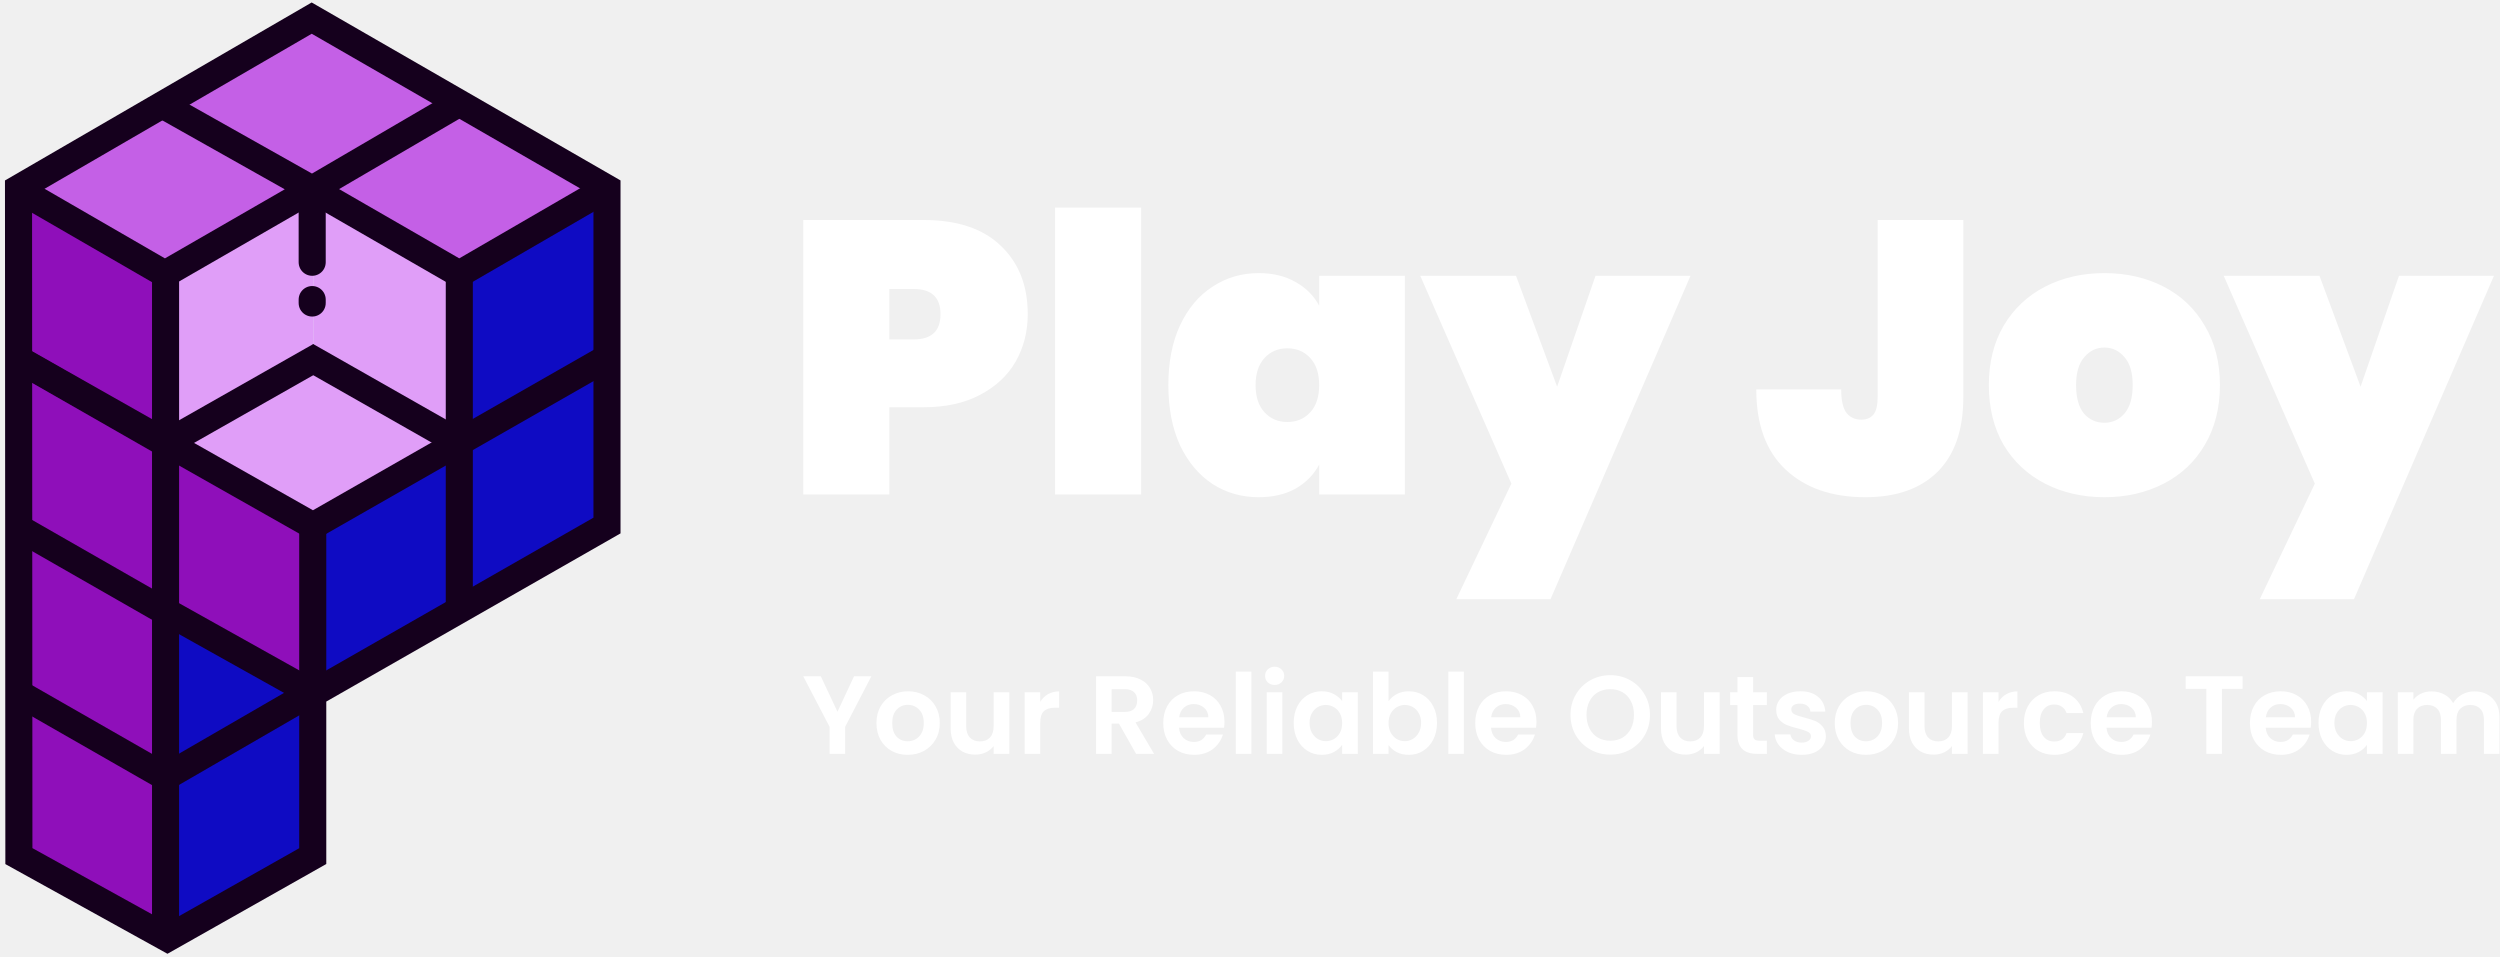
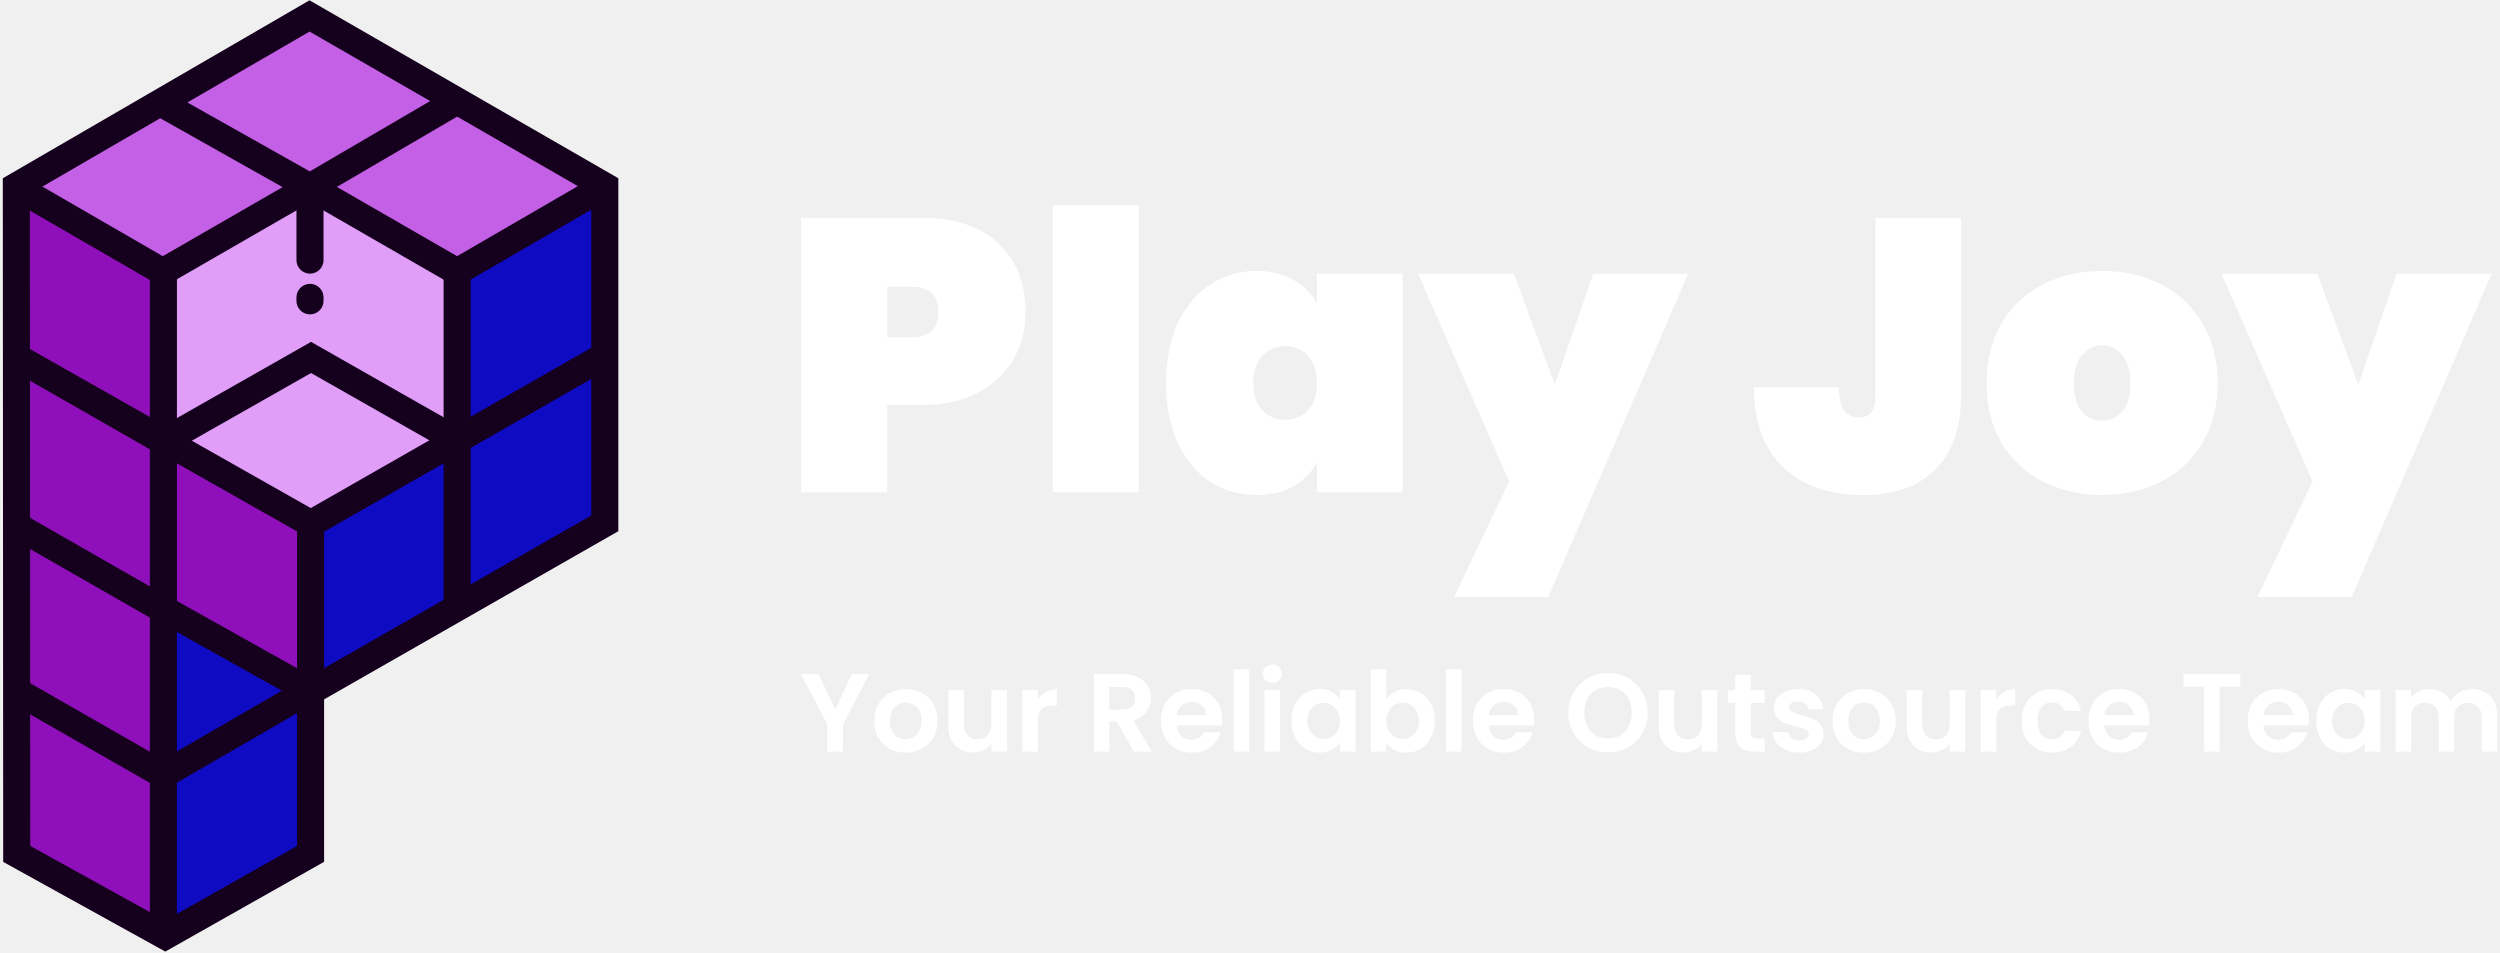
- <svg xmlns="http://www.w3.org/2000/svg" width="277" height="106" viewBox="0 0 277 106" fill="none">
-   <path d="M18.379 48.978L34.708 39.619V20.858L18.379 30.214V48.978Z" fill="#E09EF8" />
-   <path d="M34.707 77.009L51.036 67.649V48.889L34.707 58.245V77.009Z" fill="#0F0BC3" />
-   <path d="M51.035 67.642L67.364 58.282V39.522L51.035 48.877V67.642Z" fill="#0F0BC3" />
-   <path d="M51.035 48.889L67.364 39.529V20.769L51.035 30.125V48.889Z" fill="#0F0BC3" />
-   <path d="M18.379 86.383L34.708 77.023V58.263L18.379 67.619V86.383Z" fill="#0F0BC3" />
-   <path d="M18.379 104.076L34.708 94.717V75.956L18.379 85.312V104.076Z" fill="#0F0BC3" />
-   <path d="M2.047 75.957L18.376 85.317V104.077L2.047 94.721V75.957Z" fill="#8F0FBA" />
-   <path d="M2.047 57.777L18.376 67.137V85.897L2.047 76.541V57.777Z" fill="#8F0FBA" />
-   <path d="M2.047 39.522L18.376 48.881V67.642L2.047 58.286V39.522Z" fill="#8F0FBA" />
-   <path d="M18.379 48.889L34.708 58.248V77.009L18.379 67.653V48.889Z" fill="#8F0FBA" />
-   <path d="M2.047 20.857L18.376 30.217V48.978L2.047 39.621V20.857Z" fill="#8F0FBA" />
-   <path d="M50.984 48.928L34.721 58.269L18.449 48.933L34.691 39.426L50.984 48.928Z" fill="#E09EF8" />
-   <path d="M34.759 20.885L18.366 30.22L2.047 20.857L18.335 11.376L34.759 20.885Z" fill="#C460E6" />
-   <path d="M50.879 11.614L34.569 20.844L18.25 11.481L34.538 2L50.879 11.614Z" fill="#C460E6" />
-   <path d="M67.364 20.772L51.026 30.225L34.449 20.805L50.769 11.554L67.364 20.772Z" fill="#C460E6" />
-   <path d="M34.707 20.857L51.036 30.217V48.978L34.707 39.621V20.857Z" fill="#E09EF8" />
-   <path d="M67.254 20.858L34.536 2.007L2.051 20.858L2.093 94.857L18.547 103.96L34.652 94.857V76.863L67.254 58.229V20.858Z" stroke="#15001D" stroke-width="3" />
-   <path d="M18.344 30.213V103.92" stroke="#15001D" stroke-width="3" />
-   <path d="M2.016 20.96L18.273 30.359L34.581 20.96M34.581 20.96L50.888 30.359L67.094 20.96M34.581 20.96L50.888 11.43M34.581 20.96L18.273 11.78" stroke="#15001D" stroke-width="3" />
-   <path d="M50.891 30.306V67.458" stroke="#15001D" stroke-width="3" />
-   <path d="M67.307 39.617L34.678 58.262L2 39.758" stroke="#15001D" stroke-width="3" />
-   <path d="M34.652 58.121V77.009" stroke="#15001D" stroke-width="3" />
-   <path d="M34.65 76.832L18.523 67.814" stroke="#15001D" stroke-width="3" />
-   <path d="M2.121 76.831L18.328 86.109L34.799 76.578" stroke="#15001D" stroke-width="3" />
-   <path d="M2.121 39.871L18.328 49.149L35.44 39.431" stroke="#15001D" stroke-width="3" />
-   <path d="M33.961 39.424L50.573 48.871" stroke="#15001D" stroke-width="3" />
-   <path d="M2.121 58.516L18.328 67.793" stroke="#15001D" stroke-width="3" />
-   <path d="M34.59 20.927V29.058" stroke="#15001D" stroke-width="3" stroke-linecap="round" stroke-linejoin="round" />
-   <path d="M34.59 33.193V33.574" stroke="#15001D" stroke-width="3" stroke-linecap="round" stroke-linejoin="round" />
-   <path d="M113.874 34.814C113.874 36.733 113.43 38.48 112.542 40.055C111.654 41.601 110.337 42.833 108.589 43.749C106.871 44.666 104.78 45.124 102.317 45.124H98.537V54.79H89V24.375H102.317C106.041 24.375 108.89 25.32 110.866 27.21C112.871 29.1 113.874 31.635 113.874 34.814ZM101.243 37.606C103.22 37.606 104.208 36.675 104.208 34.814C104.208 32.952 103.22 32.022 101.243 32.022H98.537V37.606H101.243ZM126.435 23V54.79H116.898V23H126.435ZM129.453 42.675C129.453 40.126 129.883 37.921 130.742 36.06C131.631 34.169 132.834 32.737 134.351 31.764C135.869 30.761 137.573 30.26 139.463 30.26C141.039 30.26 142.399 30.589 143.544 31.248C144.69 31.878 145.563 32.752 146.165 33.869V30.561H155.659V54.79H146.165V51.482C145.563 52.599 144.69 53.487 143.544 54.145C142.399 54.776 141.039 55.091 139.463 55.091C137.573 55.091 135.869 54.604 134.351 53.63C132.834 52.628 131.631 51.196 130.742 49.334C129.883 47.444 129.453 45.224 129.453 42.675ZM146.165 42.675C146.165 41.387 145.836 40.384 145.177 39.668C144.519 38.952 143.673 38.594 142.642 38.594C141.611 38.594 140.766 38.952 140.107 39.668C139.449 40.384 139.119 41.387 139.119 42.675C139.119 43.964 139.449 44.967 140.107 45.682C140.766 46.398 141.611 46.757 142.642 46.757C143.673 46.757 144.519 46.398 145.177 45.682C145.836 44.967 146.165 43.964 146.165 42.675ZM187.307 30.561L171.799 66.389H161.36L167.46 53.587L157.365 30.561H167.976L172.529 42.847L176.782 30.561H187.307ZM217.536 24.375V44.007C217.536 47.644 216.577 50.408 214.658 52.298C212.767 54.16 210.104 55.091 206.667 55.091C202.973 55.091 200.038 54.074 197.86 52.041C195.684 50.007 194.596 47.043 194.596 43.148H204.004C204.004 44.379 204.205 45.253 204.605 45.768C205.006 46.255 205.55 46.499 206.238 46.499C206.811 46.499 207.255 46.313 207.569 45.94C207.885 45.568 208.042 44.923 208.042 44.007V24.375H217.536ZM233.166 55.091C230.732 55.091 228.541 54.589 226.593 53.587C224.647 52.585 223.114 51.153 221.997 49.291C220.909 47.401 220.364 45.196 220.364 42.675C220.364 40.155 220.909 37.964 221.997 36.103C223.114 34.212 224.647 32.766 226.593 31.764C228.541 30.761 230.732 30.26 233.166 30.26C235.601 30.26 237.792 30.761 239.739 31.764C241.687 32.766 243.205 34.212 244.293 36.103C245.41 37.964 245.968 40.155 245.968 42.675C245.968 45.196 245.41 47.401 244.293 49.291C243.205 51.153 241.687 52.585 239.739 53.587C237.792 54.589 235.601 55.091 233.166 55.091ZM233.166 46.842C234.055 46.842 234.799 46.499 235.4 45.811C236.002 45.095 236.302 44.05 236.302 42.675C236.302 41.301 236.002 40.27 235.4 39.582C234.799 38.866 234.055 38.508 233.166 38.508C232.279 38.508 231.534 38.866 230.932 39.582C230.331 40.27 230.03 41.301 230.03 42.675C230.03 44.05 230.317 45.095 230.889 45.811C231.491 46.499 232.251 46.842 233.166 46.842ZM276.33 30.561L260.822 66.389H250.383L256.483 53.587L246.388 30.561H256.999L261.552 42.847L265.805 30.561H276.33Z" fill="white" />
-   <path d="M96.547 74.932L93.642 80.534V83.526H91.918V80.534L89 74.932H90.945L92.792 78.859L94.627 74.932H96.547ZM100.57 83.636C99.913 83.636 99.323 83.493 98.797 83.206C98.272 82.91 97.857 82.496 97.554 81.962C97.258 81.429 97.111 80.813 97.111 80.115C97.111 79.418 97.262 78.802 97.566 78.269C97.878 77.735 98.301 77.325 98.834 77.037C99.368 76.742 99.963 76.594 100.619 76.594C101.276 76.594 101.871 76.742 102.405 77.037C102.938 77.325 103.357 77.735 103.661 78.269C103.972 78.802 104.128 79.418 104.128 80.115C104.128 80.813 103.968 81.429 103.648 81.962C103.336 82.496 102.909 82.91 102.368 83.206C101.834 83.493 101.235 83.636 100.57 83.636ZM100.57 82.134C100.882 82.134 101.173 82.061 101.444 81.913C101.723 81.757 101.945 81.527 102.109 81.223C102.273 80.92 102.355 80.55 102.355 80.115C102.355 79.467 102.183 78.97 101.838 78.626C101.502 78.273 101.087 78.096 100.595 78.096C100.102 78.096 99.688 78.273 99.351 78.626C99.023 78.97 98.859 79.467 98.859 80.115C98.859 80.764 99.019 81.264 99.339 81.617C99.667 81.962 100.078 82.134 100.57 82.134ZM111.832 76.705V83.526H110.096V82.664C109.874 82.959 109.583 83.193 109.222 83.366C108.869 83.53 108.483 83.612 108.065 83.612C107.531 83.612 107.059 83.501 106.649 83.279C106.238 83.05 105.914 82.717 105.676 82.282C105.446 81.839 105.331 81.314 105.331 80.706V76.705H107.055V80.46C107.055 81.002 107.19 81.42 107.461 81.716C107.732 82.003 108.101 82.147 108.569 82.147C109.045 82.147 109.419 82.003 109.69 81.716C109.961 81.42 110.096 81.002 110.096 80.46V76.705H111.832ZM115.256 77.764C115.478 77.403 115.765 77.119 116.118 76.914C116.479 76.709 116.89 76.606 117.349 76.606V78.416H116.894C116.352 78.416 115.942 78.543 115.663 78.798C115.392 79.052 115.256 79.496 115.256 80.128V83.526H113.533V76.705H115.256V77.764ZM125.877 83.526L123.98 80.177H123.168V83.526H121.444V74.932H124.67C125.335 74.932 125.901 75.051 126.369 75.289C126.837 75.519 127.186 75.835 127.416 76.237C127.654 76.631 127.773 77.074 127.773 77.567C127.773 78.133 127.608 78.646 127.28 79.106C126.952 79.557 126.463 79.869 125.815 80.041L127.871 83.526H125.877ZM123.168 78.884H124.608C125.076 78.884 125.425 78.773 125.655 78.552C125.885 78.322 126 78.006 126 77.604C126 77.21 125.885 76.906 125.655 76.692C125.425 76.471 125.076 76.36 124.608 76.36H123.168V78.884ZM135.672 79.968C135.672 80.214 135.656 80.435 135.623 80.632H130.637C130.678 81.125 130.85 81.511 131.154 81.79C131.457 82.069 131.831 82.208 132.274 82.208C132.914 82.208 133.37 81.933 133.641 81.383H135.5C135.303 82.04 134.925 82.582 134.367 83.009C133.809 83.427 133.124 83.636 132.311 83.636C131.654 83.636 131.063 83.493 130.538 83.206C130.021 82.91 129.615 82.496 129.319 81.962C129.032 81.429 128.888 80.813 128.888 80.115C128.888 79.409 129.032 78.79 129.319 78.256C129.607 77.723 130.009 77.312 130.526 77.025C131.043 76.738 131.638 76.594 132.311 76.594C132.96 76.594 133.538 76.734 134.047 77.013C134.564 77.292 134.962 77.69 135.241 78.207C135.529 78.716 135.672 79.303 135.672 79.968ZM133.887 79.475C133.879 79.032 133.719 78.679 133.407 78.416C133.095 78.145 132.713 78.01 132.262 78.01C131.835 78.01 131.474 78.141 131.178 78.404C130.891 78.658 130.715 79.015 130.649 79.475H133.887ZM138.654 74.415V83.526H136.93V74.415H138.654ZM141.231 75.892C140.928 75.892 140.673 75.798 140.468 75.609C140.271 75.412 140.172 75.17 140.172 74.883C140.172 74.595 140.271 74.357 140.468 74.168C140.673 73.972 140.928 73.873 141.231 73.873C141.535 73.873 141.785 73.972 141.982 74.168C142.188 74.357 142.29 74.595 142.29 74.883C142.29 75.17 142.188 75.412 141.982 75.609C141.785 75.798 141.535 75.892 141.231 75.892ZM142.081 76.705V83.526H140.357V76.705H142.081ZM143.341 80.091C143.341 79.401 143.476 78.79 143.747 78.256C144.026 77.723 144.399 77.312 144.867 77.025C145.343 76.738 145.873 76.594 146.456 76.594C146.964 76.594 147.408 76.697 147.785 76.902C148.171 77.107 148.479 77.366 148.709 77.677V76.705H150.445V83.526H148.709V82.528C148.487 82.849 148.179 83.115 147.785 83.329C147.399 83.534 146.952 83.636 146.443 83.636C145.869 83.636 145.343 83.489 144.867 83.193C144.399 82.898 144.026 82.483 143.747 81.95C143.476 81.408 143.341 80.788 143.341 80.091ZM148.709 80.115C148.709 79.697 148.627 79.34 148.462 79.044C148.298 78.74 148.077 78.511 147.798 78.355C147.518 78.191 147.219 78.108 146.899 78.108C146.579 78.108 146.283 78.186 146.012 78.342C145.741 78.498 145.52 78.728 145.347 79.032C145.183 79.327 145.101 79.68 145.101 80.091C145.101 80.501 145.183 80.862 145.347 81.174C145.52 81.478 145.741 81.712 146.012 81.876C146.291 82.04 146.587 82.122 146.899 82.122C147.219 82.122 147.518 82.044 147.798 81.888C148.077 81.724 148.298 81.494 148.462 81.199C148.627 80.895 148.709 80.534 148.709 80.115ZM153.852 77.702C154.073 77.374 154.377 77.107 154.763 76.902C155.157 76.697 155.604 76.594 156.105 76.594C156.688 76.594 157.213 76.738 157.681 77.025C158.157 77.312 158.53 77.723 158.801 78.256C159.08 78.781 159.22 79.393 159.22 80.091C159.22 80.788 159.08 81.408 158.801 81.95C158.53 82.483 158.157 82.898 157.681 83.193C157.213 83.489 156.688 83.636 156.105 83.636C155.596 83.636 155.149 83.538 154.763 83.341C154.385 83.136 154.082 82.873 153.852 82.553V83.526H152.128V74.415H153.852V77.702ZM157.459 80.091C157.459 79.68 157.373 79.327 157.201 79.032C157.037 78.728 156.815 78.498 156.536 78.342C156.265 78.186 155.969 78.108 155.649 78.108C155.337 78.108 155.042 78.191 154.763 78.355C154.492 78.511 154.27 78.74 154.098 79.044C153.934 79.348 153.852 79.705 153.852 80.115C153.852 80.526 153.934 80.883 154.098 81.186C154.27 81.49 154.492 81.724 154.763 81.888C155.042 82.044 155.337 82.122 155.649 82.122C155.969 82.122 156.265 82.04 156.536 81.876C156.815 81.712 157.037 81.478 157.201 81.174C157.373 80.87 157.459 80.509 157.459 80.091ZM162.196 74.415V83.526H160.472V74.415H162.196ZM170.24 79.968C170.24 80.214 170.223 80.435 170.191 80.632H165.204C165.245 81.125 165.418 81.511 165.721 81.79C166.025 82.069 166.399 82.208 166.842 82.208C167.482 82.208 167.938 81.933 168.208 81.383H170.068C169.871 82.04 169.493 82.582 168.935 83.009C168.377 83.427 167.691 83.636 166.879 83.636C166.222 83.636 165.631 83.493 165.106 83.206C164.589 82.91 164.182 82.496 163.887 81.962C163.6 81.429 163.456 80.813 163.456 80.115C163.456 79.409 163.6 78.79 163.887 78.256C164.174 77.723 164.576 77.312 165.093 77.025C165.611 76.738 166.206 76.594 166.879 76.594C167.527 76.594 168.106 76.734 168.615 77.013C169.132 77.292 169.53 77.69 169.809 78.207C170.096 78.716 170.24 79.303 170.24 79.968ZM168.455 79.475C168.446 79.032 168.286 78.679 167.974 78.416C167.663 78.145 167.281 78.01 166.829 78.01C166.403 78.01 166.041 78.141 165.746 78.404C165.459 78.658 165.282 79.015 165.217 79.475H168.455ZM178.421 83.612C177.616 83.612 176.878 83.423 176.205 83.046C175.532 82.668 174.998 82.147 174.604 81.482C174.21 80.809 174.013 80.05 174.013 79.204C174.013 78.367 174.21 77.616 174.604 76.951C174.998 76.278 175.532 75.753 176.205 75.375C176.878 74.998 177.616 74.809 178.421 74.809C179.233 74.809 179.972 74.998 180.637 75.375C181.31 75.753 181.84 76.278 182.225 76.951C182.619 77.616 182.816 78.367 182.816 79.204C182.816 80.05 182.619 80.809 182.225 81.482C181.84 82.147 181.31 82.668 180.637 83.046C179.964 83.423 179.225 83.612 178.421 83.612ZM178.421 82.073C178.938 82.073 179.394 81.958 179.788 81.728C180.181 81.49 180.489 81.154 180.711 80.719C180.933 80.284 181.043 79.779 181.043 79.204C181.043 78.63 180.933 78.129 180.711 77.702C180.489 77.267 180.181 76.935 179.788 76.705C179.394 76.475 178.938 76.36 178.421 76.36C177.904 76.36 177.444 76.475 177.042 76.705C176.648 76.935 176.34 77.267 176.118 77.702C175.897 78.129 175.786 78.63 175.786 79.204C175.786 79.779 175.897 80.284 176.118 80.719C176.34 81.154 176.648 81.49 177.042 81.728C177.444 81.958 177.904 82.073 178.421 82.073ZM190.538 76.705V83.526H188.802V82.664C188.58 82.959 188.289 83.193 187.928 83.366C187.575 83.53 187.189 83.612 186.77 83.612C186.237 83.612 185.765 83.501 185.355 83.279C184.944 83.05 184.62 82.717 184.382 82.282C184.152 81.839 184.037 81.314 184.037 80.706V76.705H185.761V80.46C185.761 81.002 185.896 81.42 186.167 81.716C186.438 82.003 186.807 82.147 187.275 82.147C187.751 82.147 188.125 82.003 188.396 81.716C188.666 81.42 188.802 81.002 188.802 80.46V76.705H190.538ZM194.246 78.121V81.42C194.246 81.65 194.299 81.818 194.406 81.925C194.521 82.024 194.709 82.073 194.972 82.073H195.772V83.526H194.689C193.236 83.526 192.51 82.82 192.51 81.408V78.121H191.697V76.705H192.51V75.018H194.246V76.705H195.772V78.121H194.246ZM199.622 83.636C199.064 83.636 198.563 83.538 198.12 83.341C197.677 83.136 197.324 82.861 197.061 82.516C196.807 82.171 196.667 81.79 196.642 81.371H198.378C198.411 81.634 198.538 81.851 198.76 82.024C198.99 82.196 199.273 82.282 199.61 82.282C199.938 82.282 200.192 82.216 200.373 82.085C200.562 81.954 200.656 81.786 200.656 81.58C200.656 81.359 200.541 81.195 200.311 81.088C200.09 80.973 199.733 80.85 199.24 80.719C198.731 80.595 198.313 80.468 197.984 80.337C197.664 80.206 197.385 80.004 197.147 79.734C196.917 79.463 196.802 79.097 196.802 78.638C196.802 78.26 196.909 77.915 197.123 77.604C197.344 77.292 197.656 77.046 198.058 76.865C198.469 76.684 198.949 76.594 199.499 76.594C200.311 76.594 200.96 76.799 201.444 77.21C201.928 77.612 202.195 78.158 202.244 78.847H200.595C200.57 78.576 200.455 78.363 200.25 78.207C200.053 78.043 199.786 77.961 199.45 77.961C199.138 77.961 198.896 78.018 198.723 78.133C198.559 78.248 198.477 78.408 198.477 78.613C198.477 78.843 198.592 79.019 198.822 79.143C199.051 79.257 199.409 79.376 199.893 79.5C200.385 79.623 200.792 79.75 201.112 79.881C201.432 80.013 201.707 80.218 201.937 80.497C202.175 80.768 202.298 81.129 202.306 81.58C202.306 81.974 202.195 82.327 201.974 82.639C201.76 82.951 201.448 83.197 201.038 83.378C200.636 83.55 200.164 83.636 199.622 83.636ZM206.75 83.636C206.093 83.636 205.502 83.493 204.977 83.206C204.451 82.91 204.037 82.496 203.733 81.962C203.438 81.429 203.29 80.813 203.29 80.115C203.29 79.418 203.442 78.802 203.745 78.269C204.057 77.735 204.48 77.325 205.014 77.037C205.547 76.742 206.142 76.594 206.799 76.594C207.456 76.594 208.051 76.742 208.584 77.037C209.118 77.325 209.536 77.735 209.84 78.269C210.152 78.802 210.308 79.418 210.308 80.115C210.308 80.813 210.148 81.429 209.828 81.962C209.516 82.496 209.089 82.91 208.547 83.206C208.014 83.493 207.414 83.636 206.75 83.636ZM206.75 82.134C207.062 82.134 207.353 82.061 207.624 81.913C207.903 81.757 208.124 81.527 208.289 81.223C208.453 80.92 208.535 80.55 208.535 80.115C208.535 79.467 208.362 78.97 208.018 78.626C207.681 78.273 207.267 78.096 206.774 78.096C206.282 78.096 205.867 78.273 205.531 78.626C205.202 78.97 205.038 79.467 205.038 80.115C205.038 80.764 205.198 81.264 205.518 81.617C205.847 81.962 206.257 82.134 206.75 82.134ZM218.012 76.705V83.526H216.276V82.664C216.054 82.959 215.763 83.193 215.402 83.366C215.049 83.53 214.663 83.612 214.245 83.612C213.711 83.612 213.239 83.501 212.829 83.279C212.418 83.05 212.094 82.717 211.856 82.282C211.626 81.839 211.511 81.314 211.511 80.706V76.705H213.235V80.46C213.235 81.002 213.37 81.42 213.641 81.716C213.912 82.003 214.282 82.147 214.749 82.147C215.225 82.147 215.599 82.003 215.87 81.716C216.141 81.42 216.276 81.002 216.276 80.46V76.705H218.012ZM221.436 77.764C221.657 77.403 221.945 77.119 222.298 76.914C222.659 76.709 223.069 76.606 223.529 76.606V78.416H223.073C222.532 78.416 222.121 78.543 221.842 78.798C221.571 79.052 221.436 79.496 221.436 80.128V83.526H219.712V76.705H221.436V77.764ZM224.247 80.115C224.247 79.409 224.391 78.794 224.678 78.269C224.965 77.735 225.363 77.325 225.872 77.037C226.381 76.742 226.964 76.594 227.621 76.594C228.466 76.594 229.164 76.807 229.714 77.234C230.272 77.653 230.645 78.244 230.834 79.007H228.975C228.876 78.712 228.708 78.482 228.47 78.318C228.24 78.145 227.953 78.059 227.608 78.059C227.116 78.059 226.726 78.24 226.439 78.601C226.151 78.954 226.008 79.459 226.008 80.115C226.008 80.764 226.151 81.269 226.439 81.63C226.726 81.983 227.116 82.159 227.608 82.159C228.306 82.159 228.762 81.847 228.975 81.223H230.834C230.645 81.962 230.272 82.549 229.714 82.984C229.156 83.419 228.458 83.636 227.621 83.636C226.964 83.636 226.381 83.493 225.872 83.206C225.363 82.91 224.965 82.5 224.678 81.974C224.391 81.441 224.247 80.821 224.247 80.115ZM238.437 79.968C238.437 80.214 238.42 80.435 238.388 80.632H233.401C233.442 81.125 233.615 81.511 233.918 81.79C234.222 82.069 234.595 82.208 235.039 82.208C235.679 82.208 236.134 81.933 236.405 81.383H238.264C238.067 82.04 237.69 82.582 237.132 83.009C236.574 83.427 235.888 83.636 235.076 83.636C234.419 83.636 233.828 83.493 233.303 83.206C232.786 82.91 232.379 82.496 232.084 81.962C231.796 81.429 231.653 80.813 231.653 80.115C231.653 79.409 231.796 78.79 232.084 78.256C232.371 77.723 232.773 77.312 233.29 77.025C233.807 76.738 234.403 76.594 235.076 76.594C235.724 76.594 236.303 76.734 236.812 77.013C237.329 77.292 237.727 77.69 238.006 78.207C238.293 78.716 238.437 79.303 238.437 79.968ZM236.652 79.475C236.643 79.032 236.483 78.679 236.171 78.416C235.859 78.145 235.478 78.01 235.026 78.01C234.6 78.01 234.238 78.141 233.943 78.404C233.656 78.658 233.479 79.015 233.413 79.475H236.652ZM248.477 74.932V76.323H246.187V83.526H244.464V76.323H242.174V74.932H248.477ZM256.076 79.968C256.076 80.214 256.059 80.435 256.027 80.632H251.04C251.081 81.125 251.254 81.511 251.557 81.79C251.861 82.069 252.235 82.208 252.678 82.208C253.318 82.208 253.774 81.933 254.044 81.383H255.904C255.707 82.04 255.329 82.582 254.771 83.009C254.213 83.427 253.527 83.636 252.715 83.636C252.058 83.636 251.467 83.493 250.942 83.206C250.425 82.91 250.018 82.496 249.723 81.962C249.436 81.429 249.292 80.813 249.292 80.115C249.292 79.409 249.436 78.79 249.723 78.256C250.01 77.723 250.412 77.312 250.929 77.025C251.447 76.738 252.042 76.594 252.715 76.594C253.363 76.594 253.942 76.734 254.451 77.013C254.968 77.292 255.366 77.69 255.645 78.207C255.932 78.716 256.076 79.303 256.076 79.968ZM254.291 79.475C254.282 79.032 254.122 78.679 253.81 78.416C253.499 78.145 253.117 78.01 252.665 78.01C252.239 78.01 251.877 78.141 251.582 78.404C251.295 78.658 251.118 79.015 251.053 79.475H254.291ZM256.891 80.091C256.891 79.401 257.026 78.79 257.297 78.256C257.576 77.723 257.949 77.312 258.417 77.025C258.893 76.738 259.423 76.594 260.005 76.594C260.514 76.594 260.958 76.697 261.335 76.902C261.721 77.107 262.029 77.366 262.259 77.677V76.705H263.995V83.526H262.259V82.528C262.037 82.849 261.729 83.115 261.335 83.329C260.949 83.534 260.502 83.636 259.993 83.636C259.419 83.636 258.893 83.489 258.417 83.193C257.949 82.898 257.576 82.483 257.297 81.95C257.026 81.408 256.891 80.788 256.891 80.091ZM262.259 80.115C262.259 79.697 262.177 79.34 262.012 79.044C261.848 78.74 261.627 78.511 261.348 78.355C261.068 78.191 260.769 78.108 260.449 78.108C260.129 78.108 259.833 78.186 259.562 78.342C259.291 78.498 259.07 78.728 258.897 79.032C258.733 79.327 258.651 79.68 258.651 80.091C258.651 80.501 258.733 80.862 258.897 81.174C259.07 81.478 259.291 81.712 259.562 81.876C259.841 82.04 260.137 82.122 260.449 82.122C260.769 82.122 261.068 82.044 261.348 81.888C261.627 81.724 261.848 81.494 262.012 81.199C262.177 80.895 262.259 80.534 262.259 80.115ZM274.149 76.606C274.986 76.606 275.659 76.865 276.168 77.382C276.685 77.891 276.944 78.605 276.944 79.524V83.526H275.22V79.758C275.22 79.225 275.085 78.818 274.814 78.539C274.543 78.252 274.174 78.108 273.706 78.108C273.238 78.108 272.864 78.252 272.585 78.539C272.314 78.818 272.179 79.225 272.179 79.758V83.526H270.455V79.758C270.455 79.225 270.32 78.818 270.049 78.539C269.778 78.252 269.409 78.108 268.941 78.108C268.465 78.108 268.087 78.252 267.808 78.539C267.537 78.818 267.402 79.225 267.402 79.758V83.526H265.678V76.705H267.402V77.53C267.624 77.243 267.907 77.017 268.252 76.853C268.604 76.688 268.99 76.606 269.409 76.606C269.942 76.606 270.418 76.721 270.837 76.951C271.256 77.173 271.58 77.493 271.81 77.911C272.031 77.517 272.351 77.201 272.77 76.963C273.197 76.725 273.657 76.606 274.149 76.606Z" fill="white" />
+ <svg xmlns="http://www.w3.org/2000/svg" width="315" height="120" viewBox="0 0 315 120" fill="none">
+   <path d="M20.625 55.422L39.194 44.779V23.445L20.625 34.084V55.422Z" fill="#E09EF8" />
+   <path d="M39.191 87.296L57.76 76.653V55.319L39.191 65.959V87.296Z" fill="#0F0BC3" />
+   <path d="M57.762 76.645L76.33 66.002V44.668L57.762 55.307V76.645Z" fill="#0F0BC3" />
+   <path d="M57.762 55.32L76.33 44.676V23.343L57.762 33.982V55.32Z" fill="#0F0BC3" />
+   <path d="M20.625 97.956L39.194 87.313V65.98L20.625 76.619V97.956Z" fill="#0F0BC3" />
+   <path d="M20.625 118.076L39.194 107.433V86.1L20.625 96.739V118.076Z" fill="#0F0BC3" />
+   <path d="M2.055 86.101L20.623 96.744V118.077L2.055 107.438V86.101Z" fill="#8F0FBA" />
+   <path d="M2.055 65.428L20.623 76.071V97.405L2.055 86.766V65.428Z" fill="#8F0FBA" />
+   <path d="M2.055 44.668L20.623 55.311V76.645L2.055 66.006V44.668Z" fill="#8F0FBA" />
+   <path d="M20.625 55.319L39.194 65.963V87.296L20.625 76.657V55.319Z" fill="#8F0FBA" />
+   <path d="M2.055 23.443L20.623 34.087V55.42L2.055 44.781V23.443Z" fill="#8F0FBA" />
+   <path d="M57.704 55.364L39.211 65.987L20.707 55.37L39.176 44.559L57.704 55.364Z" fill="#E09EF8" />
+   <path d="M39.253 23.475L20.612 34.09L2.055 23.444L20.577 12.662L39.253 23.475Z" fill="#C460E6" />
+   <path d="M57.584 12.932L39.037 23.428L20.48 12.781L39.002 2L57.584 12.932Z" fill="#C460E6" />
+   <path d="M76.328 23.347L57.748 34.096L38.898 23.384L57.457 12.864L76.328 23.347Z" fill="#C460E6" />
+   <path d="M39.191 23.443L57.76 34.087V55.42L39.191 44.781V23.443Z" fill="#E09EF8" />
+   <path d="M76.204 23.444L39 2.008L2.059 23.444L2.107 107.593L20.818 117.944L39.131 107.593V87.13L76.204 65.941V23.444Z" stroke="#15001D" stroke-width="3.411" />
+   <path d="M20.586 34.082V117.898" stroke="#15001D" stroke-width="3.411" />
+   <path d="M2.02 23.56L20.506 34.248L39.051 23.56M39.051 23.56L57.595 34.248L76.024 23.56M39.051 23.56L57.595 12.723M39.051 23.56L20.506 13.121" stroke="#15001D" stroke-width="3.411" />
+   <path d="M57.598 34.188V76.435" stroke="#15001D" stroke-width="3.411" />
+   <path d="M76.264 44.776L39.16 65.979L2 44.937" stroke="#15001D" stroke-width="3.411" />
+   <path d="M39.129 65.818V87.296" stroke="#15001D" stroke-width="3.411" />
+   <path d="M39.127 87.095L20.789 76.841" stroke="#15001D" stroke-width="3.411" />
+   <path d="M2.137 87.094L20.566 97.645L39.297 86.807" stroke="#15001D" stroke-width="3.411" />
+   <path d="M2.137 45.065L20.566 55.615L40.025 44.565" stroke="#15001D" stroke-width="3.411" />
+   <path d="M38.344 44.557L57.234 55.3" stroke="#15001D" stroke-width="3.411" />
+   <path d="M2.137 66.267L20.566 76.817" stroke="#15001D" stroke-width="3.411" />
+   <path d="M39.059 23.523V32.769" stroke="#15001D" stroke-width="3.411" stroke-linecap="round" stroke-linejoin="round" />
+   <path d="M39.059 37.472V37.904" stroke="#15001D" stroke-width="3.411" stroke-linecap="round" stroke-linejoin="round" />
+   <path d="M129.215 39.315C129.215 41.497 128.71 43.483 127.7 45.275C126.691 47.033 125.193 48.434 123.206 49.476C121.252 50.518 118.874 51.039 116.074 51.039H111.775V62.031H100.93V27.444H116.074C120.307 27.444 123.548 28.519 125.795 30.668C128.075 32.818 129.215 35.7 129.215 39.315ZM114.852 42.49C117.099 42.49 118.223 41.432 118.223 39.315C118.223 37.198 117.099 36.14 114.852 36.14H111.775V42.49H114.852ZM143.499 25.881V62.031H132.654V25.881H143.499ZM146.931 48.255C146.931 45.356 147.42 42.848 148.397 40.732C149.407 38.582 150.775 36.954 152.5 35.846C154.227 34.707 156.164 34.137 158.314 34.137C160.106 34.137 161.652 34.511 162.955 35.26C164.258 35.977 165.251 36.97 165.935 38.24V34.479H176.731V62.031H165.935V58.269C165.251 59.539 164.258 60.549 162.955 61.298C161.652 62.014 160.106 62.373 158.314 62.373C156.164 62.373 154.227 61.819 152.5 60.712C150.775 59.572 149.407 57.944 148.397 55.827C147.42 53.677 146.931 51.153 146.931 48.255ZM165.935 48.255C165.935 46.789 165.56 45.649 164.811 44.835C164.063 44.021 163.101 43.614 161.929 43.614C160.756 43.614 159.796 44.021 159.046 44.835C158.298 45.649 157.923 46.789 157.923 48.255C157.923 49.72 158.298 50.86 159.046 51.674C159.796 52.489 160.756 52.896 161.929 52.896C163.101 52.896 164.063 52.489 164.811 51.674C165.56 50.86 165.935 49.72 165.935 48.255ZM212.72 34.479L195.085 75.221H183.214L190.151 60.663L178.671 34.479H190.737L195.915 48.45L200.751 34.479H212.72ZM247.094 27.444V49.769C247.094 53.905 246.004 57.048 243.821 59.197C241.672 61.314 238.643 62.373 234.735 62.373C230.534 62.373 227.197 61.217 224.721 58.904C222.246 56.592 221.008 53.221 221.008 48.792H231.706C231.706 50.193 231.935 51.186 232.39 51.772C232.847 52.326 233.465 52.602 234.247 52.602C234.898 52.602 235.404 52.391 235.761 51.967C236.12 51.544 236.298 50.811 236.298 49.769V27.444H247.094ZM264.869 62.373C262.101 62.373 259.609 61.803 257.394 60.663C255.181 59.523 253.437 57.895 252.167 55.778C250.931 53.628 250.311 51.121 250.311 48.255C250.311 45.389 250.931 42.897 252.167 40.781C253.437 38.631 255.181 36.986 257.394 35.846C259.609 34.707 262.101 34.137 264.869 34.137C267.638 34.137 270.129 34.707 272.343 35.846C274.558 36.986 276.284 38.631 277.521 40.781C278.791 42.897 279.426 45.389 279.426 48.255C279.426 51.121 278.791 53.628 277.521 55.778C276.284 57.895 274.558 59.523 272.343 60.663C270.129 61.803 267.638 62.373 264.869 62.373ZM264.869 52.993C265.879 52.993 266.725 52.602 267.409 51.821C268.093 51.007 268.435 49.818 268.435 48.255C268.435 46.691 268.093 45.519 267.409 44.737C266.725 43.923 265.879 43.516 264.869 43.516C263.859 43.516 263.012 43.923 262.328 44.737C261.644 45.519 261.302 46.691 261.302 48.255C261.302 49.818 261.629 51.007 262.279 51.821C262.963 52.602 263.827 52.993 264.869 52.993ZM313.953 34.479L296.317 75.221H284.446L291.383 60.663L279.903 34.479H291.969L297.148 48.45L301.984 34.479H313.953Z" fill="white" />
+   <path d="M109.512 84.936L106.208 91.306V94.708H104.248V91.306L100.93 84.936H103.142L105.242 89.402L107.328 84.936H109.512ZM114.087 94.834C113.34 94.834 112.668 94.671 112.071 94.344C111.473 94.008 111.002 93.537 110.657 92.93C110.321 92.323 110.153 91.623 110.153 90.83C110.153 90.036 110.325 89.336 110.671 88.73C111.025 88.123 111.506 87.656 112.113 87.33C112.719 86.994 113.396 86.826 114.143 86.826C114.889 86.826 115.566 86.994 116.173 87.33C116.78 87.656 117.256 88.123 117.601 88.73C117.956 89.336 118.133 90.036 118.133 90.83C118.133 91.623 117.951 92.323 117.587 92.93C117.232 93.537 116.747 94.008 116.131 94.344C115.524 94.671 114.843 94.834 114.087 94.834ZM114.087 93.126C114.441 93.126 114.773 93.042 115.081 92.874C115.398 92.697 115.65 92.435 115.837 92.09C116.023 91.745 116.117 91.325 116.117 90.83C116.117 90.092 115.921 89.528 115.529 89.136C115.146 88.734 114.675 88.534 114.115 88.534C113.555 88.534 113.083 88.734 112.701 89.136C112.327 89.528 112.141 90.092 112.141 90.83C112.141 91.567 112.323 92.136 112.687 92.538C113.06 92.93 113.527 93.126 114.087 93.126ZM126.893 86.952V94.708H124.919V93.728C124.667 94.064 124.336 94.33 123.925 94.526C123.524 94.713 123.085 94.806 122.609 94.806C122.002 94.806 121.466 94.68 120.999 94.428C120.532 94.167 120.163 93.789 119.893 93.294C119.631 92.79 119.501 92.192 119.501 91.502V86.952H121.461V91.222C121.461 91.838 121.615 92.314 121.923 92.65C122.231 92.977 122.651 93.14 123.183 93.14C123.724 93.14 124.149 92.977 124.457 92.65C124.765 92.314 124.919 91.838 124.919 91.222V86.952H126.893ZM130.787 88.156C131.039 87.745 131.366 87.423 131.767 87.19C132.178 86.956 132.645 86.84 133.167 86.84V88.898H132.649C132.033 88.898 131.566 89.042 131.249 89.332C130.941 89.621 130.787 90.125 130.787 90.844V94.708H128.827V86.952H130.787V88.156ZM142.864 94.708L140.708 90.9H139.784V94.708H137.824V84.936H141.492C142.248 84.936 142.892 85.071 143.424 85.341C143.956 85.603 144.353 85.962 144.614 86.42C144.885 86.868 145.02 87.372 145.02 87.932C145.02 88.576 144.833 89.159 144.46 89.682C144.087 90.195 143.531 90.55 142.794 90.746L145.132 94.708H142.864ZM139.784 89.43H141.422C141.954 89.43 142.351 89.304 142.612 89.052C142.873 88.79 143.004 88.431 143.004 87.974C143.004 87.526 142.873 87.18 142.612 86.938C142.351 86.686 141.954 86.56 141.422 86.56H139.784V89.43ZM154.003 90.662C154.003 90.942 153.985 91.194 153.947 91.418H148.277C148.324 91.978 148.52 92.416 148.865 92.734C149.21 93.051 149.635 93.21 150.139 93.21C150.867 93.21 151.385 92.897 151.693 92.272H153.807C153.583 93.019 153.154 93.635 152.519 94.12C151.884 94.596 151.105 94.834 150.181 94.834C149.434 94.834 148.762 94.671 148.165 94.344C147.577 94.008 147.115 93.537 146.779 92.93C146.452 92.323 146.289 91.623 146.289 90.83C146.289 90.027 146.452 89.322 146.779 88.716C147.105 88.109 147.563 87.642 148.151 87.316C148.739 86.989 149.416 86.826 150.181 86.826C150.918 86.826 151.576 86.984 152.155 87.302C152.743 87.619 153.196 88.072 153.513 88.66C153.84 89.238 154.003 89.906 154.003 90.662ZM151.973 90.102C151.964 89.598 151.782 89.196 151.427 88.898C151.072 88.59 150.638 88.436 150.125 88.436C149.64 88.436 149.229 88.585 148.893 88.884C148.566 89.173 148.366 89.579 148.291 90.102H151.973ZM157.394 84.347V94.708H155.434V84.347H157.394ZM160.325 86.028C159.979 86.028 159.69 85.92 159.457 85.706C159.233 85.481 159.121 85.206 159.121 84.879C159.121 84.553 159.233 84.282 159.457 84.067C159.69 83.843 159.979 83.731 160.325 83.731C160.67 83.731 160.955 83.843 161.179 84.067C161.412 84.282 161.529 84.553 161.529 84.879C161.529 85.206 161.412 85.481 161.179 85.706C160.955 85.92 160.67 86.028 160.325 86.028ZM161.291 86.952V94.708H159.331V86.952H161.291ZM162.723 90.802C162.723 90.018 162.877 89.322 163.185 88.716C163.503 88.109 163.927 87.642 164.459 87.316C165.001 86.989 165.603 86.826 166.265 86.826C166.844 86.826 167.348 86.942 167.777 87.176C168.216 87.409 168.566 87.703 168.827 88.058V86.952H170.802V94.708H168.827V93.574C168.575 93.938 168.225 94.241 167.777 94.484C167.339 94.717 166.83 94.834 166.251 94.834C165.598 94.834 165.001 94.666 164.459 94.33C163.927 93.994 163.503 93.523 163.185 92.916C162.877 92.3 162.723 91.595 162.723 90.802ZM168.827 90.83C168.827 90.354 168.734 89.948 168.547 89.612C168.361 89.266 168.109 89.005 167.791 88.828C167.474 88.641 167.133 88.548 166.769 88.548C166.405 88.548 166.069 88.636 165.761 88.814C165.453 88.991 165.201 89.252 165.005 89.598C164.819 89.934 164.725 90.335 164.725 90.802C164.725 91.269 164.819 91.679 165.005 92.034C165.201 92.379 165.453 92.645 165.761 92.832C166.079 93.019 166.415 93.112 166.769 93.112C167.133 93.112 167.474 93.023 167.791 92.846C168.109 92.659 168.361 92.398 168.547 92.062C168.734 91.716 168.827 91.306 168.827 90.83ZM174.676 88.086C174.928 87.712 175.273 87.409 175.712 87.176C176.16 86.942 176.669 86.826 177.238 86.826C177.901 86.826 178.498 86.989 179.03 87.316C179.572 87.642 179.996 88.109 180.304 88.716C180.622 89.313 180.78 90.008 180.78 90.802C180.78 91.595 180.622 92.3 180.304 92.916C179.996 93.523 179.572 93.994 179.03 94.33C178.498 94.666 177.901 94.834 177.238 94.834C176.659 94.834 176.151 94.722 175.712 94.498C175.283 94.265 174.937 93.966 174.676 93.602V94.708H172.716V84.347H174.676V88.086ZM178.778 90.802C178.778 90.335 178.68 89.934 178.484 89.598C178.298 89.252 178.046 88.991 177.728 88.814C177.42 88.636 177.084 88.548 176.72 88.548C176.365 88.548 176.029 88.641 175.712 88.828C175.404 89.005 175.152 89.266 174.956 89.612C174.769 89.957 174.676 90.363 174.676 90.83C174.676 91.296 174.769 91.703 174.956 92.048C175.152 92.393 175.404 92.659 175.712 92.846C176.029 93.023 176.365 93.112 176.72 93.112C177.084 93.112 177.42 93.019 177.728 92.832C178.046 92.645 178.298 92.379 178.484 92.034C178.68 91.689 178.778 91.278 178.778 90.802ZM184.165 84.347V94.708H182.205V84.347H184.165ZM193.312 90.662C193.312 90.942 193.293 91.194 193.256 91.418H187.585C187.632 91.978 187.828 92.416 188.174 92.734C188.519 93.051 188.944 93.21 189.448 93.21C190.176 93.21 190.694 92.897 191.002 92.272H193.116C192.892 93.019 192.462 93.635 191.828 94.12C191.193 94.596 190.414 94.834 189.49 94.834C188.743 94.834 188.071 94.671 187.473 94.344C186.885 94.008 186.423 93.537 186.087 92.93C185.761 92.323 185.597 91.623 185.597 90.83C185.597 90.027 185.761 89.322 186.087 88.716C186.414 88.109 186.871 87.642 187.459 87.316C188.047 86.989 188.724 86.826 189.49 86.826C190.227 86.826 190.885 86.984 191.464 87.302C192.052 87.619 192.504 88.072 192.822 88.66C193.148 89.238 193.312 89.906 193.312 90.662ZM191.282 90.102C191.272 89.598 191.09 89.196 190.736 88.898C190.381 88.59 189.947 88.436 189.434 88.436C188.948 88.436 188.538 88.585 188.202 88.884C187.875 89.173 187.674 89.579 187.599 90.102H191.282ZM202.615 94.806C201.7 94.806 200.86 94.591 200.095 94.162C199.329 93.733 198.723 93.14 198.275 92.384C197.827 91.618 197.603 90.755 197.603 89.794C197.603 88.842 197.827 87.988 198.275 87.232C198.723 86.466 199.329 85.869 200.095 85.439C200.86 85.01 201.7 84.796 202.615 84.796C203.539 84.796 204.379 85.01 205.135 85.439C205.9 85.869 206.502 86.466 206.941 87.232C207.389 87.988 207.613 88.842 207.613 89.794C207.613 90.755 207.389 91.618 206.941 92.384C206.502 93.14 205.9 93.733 205.135 94.162C204.37 94.591 203.529 94.806 202.615 94.806ZM202.615 93.056C203.203 93.056 203.721 92.925 204.169 92.664C204.617 92.393 204.967 92.01 205.219 91.516C205.471 91.021 205.597 90.447 205.597 89.794C205.597 89.14 205.471 88.571 205.219 88.086C204.967 87.591 204.617 87.213 204.169 86.952C203.721 86.69 203.203 86.56 202.615 86.56C202.027 86.56 201.504 86.69 201.047 86.952C200.599 87.213 200.249 87.591 199.997 88.086C199.745 88.571 199.619 89.14 199.619 89.794C199.619 90.447 199.745 91.021 199.997 91.516C200.249 92.01 200.599 92.393 201.047 92.664C201.504 92.925 202.027 93.056 202.615 93.056ZM216.394 86.952V94.708H214.42V93.728C214.168 94.064 213.836 94.33 213.426 94.526C213.024 94.713 212.585 94.806 212.109 94.806C211.503 94.806 210.966 94.68 210.499 94.428C210.033 94.167 209.664 93.789 209.393 93.294C209.132 92.79 209.001 92.192 209.001 91.502V86.952H210.961V91.222C210.961 91.838 211.115 92.314 211.423 92.65C211.731 92.977 212.151 93.14 212.683 93.14C213.225 93.14 213.65 92.977 213.958 92.65C214.266 92.314 214.42 91.838 214.42 91.222V86.952H216.394ZM220.61 88.562V92.314C220.61 92.575 220.671 92.767 220.792 92.888C220.923 93 221.137 93.056 221.436 93.056H222.346V94.708H221.114C219.462 94.708 218.636 93.905 218.636 92.3V88.562H217.712V86.952H218.636V85.034H220.61V86.952H222.346V88.562H220.61ZM226.724 94.834C226.089 94.834 225.52 94.722 225.016 94.498C224.511 94.265 224.11 93.952 223.811 93.56C223.522 93.168 223.363 92.734 223.335 92.258H225.31C225.347 92.557 225.492 92.804 225.744 93C226.005 93.196 226.327 93.294 226.71 93.294C227.083 93.294 227.372 93.219 227.578 93.07C227.792 92.921 227.9 92.729 227.9 92.496C227.9 92.244 227.769 92.057 227.508 91.936C227.256 91.805 226.85 91.665 226.29 91.516C225.711 91.376 225.235 91.231 224.862 91.082C224.497 90.933 224.18 90.704 223.909 90.396C223.648 90.088 223.517 89.672 223.517 89.15C223.517 88.72 223.639 88.328 223.881 87.974C224.133 87.619 224.488 87.339 224.946 87.134C225.412 86.928 225.958 86.826 226.584 86.826C227.508 86.826 228.245 87.059 228.796 87.526C229.346 87.983 229.65 88.604 229.706 89.388H227.83C227.802 89.08 227.671 88.837 227.438 88.66C227.214 88.473 226.91 88.38 226.528 88.38C226.173 88.38 225.898 88.445 225.702 88.576C225.515 88.706 225.422 88.888 225.422 89.122C225.422 89.383 225.552 89.584 225.814 89.724C226.075 89.854 226.481 89.99 227.032 90.13C227.592 90.27 228.054 90.414 228.418 90.564C228.782 90.713 229.094 90.947 229.356 91.264C229.626 91.572 229.766 91.983 229.776 92.496C229.776 92.944 229.65 93.345 229.398 93.7C229.155 94.055 228.8 94.335 228.334 94.54C227.876 94.736 227.34 94.834 226.724 94.834ZM234.829 94.834C234.082 94.834 233.41 94.671 232.813 94.344C232.215 94.008 231.744 93.537 231.399 92.93C231.063 92.323 230.895 91.623 230.895 90.83C230.895 90.036 231.067 89.336 231.413 88.73C231.767 88.123 232.248 87.656 232.855 87.33C233.461 86.994 234.138 86.826 234.885 86.826C235.632 86.826 236.308 86.994 236.915 87.33C237.522 87.656 237.998 88.123 238.343 88.73C238.698 89.336 238.875 90.036 238.875 90.83C238.875 91.623 238.693 92.323 238.329 92.93C237.974 93.537 237.489 94.008 236.873 94.344C236.266 94.671 235.585 94.834 234.829 94.834ZM234.829 93.126C235.184 93.126 235.515 93.042 235.823 92.874C236.14 92.697 236.392 92.435 236.579 92.09C236.766 91.745 236.859 91.325 236.859 90.83C236.859 90.092 236.663 89.528 236.271 89.136C235.888 88.734 235.417 88.534 234.857 88.534C234.297 88.534 233.825 88.734 233.443 89.136C233.069 89.528 232.883 90.092 232.883 90.83C232.883 91.567 233.065 92.136 233.429 92.538C233.802 92.93 234.269 93.126 234.829 93.126ZM247.636 86.952V94.708H245.662V93.728C245.41 94.064 245.079 94.33 244.668 94.526C244.266 94.713 243.828 94.806 243.352 94.806C242.745 94.806 242.208 94.68 241.742 94.428C241.275 94.167 240.906 93.789 240.636 93.294C240.374 92.79 240.244 92.192 240.244 91.502V86.952H242.204V91.222C242.204 91.838 242.358 92.314 242.666 92.65C242.974 92.977 243.394 93.14 243.926 93.14C244.467 93.14 244.892 92.977 245.2 92.65C245.508 92.314 245.662 91.838 245.662 91.222V86.952H247.636ZM251.529 88.156C251.781 87.745 252.108 87.423 252.509 87.19C252.92 86.956 253.387 86.84 253.909 86.84V88.898H253.391C252.775 88.898 252.309 89.042 251.991 89.332C251.683 89.621 251.529 90.125 251.529 90.844V94.708H249.569V86.952H251.529V88.156ZM254.726 90.83C254.726 90.027 254.89 89.327 255.216 88.73C255.543 88.123 255.996 87.656 256.574 87.33C257.153 86.994 257.816 86.826 258.562 86.826C259.524 86.826 260.317 87.068 260.942 87.554C261.577 88.03 262.002 88.702 262.217 89.57H260.102C259.99 89.234 259.799 88.972 259.528 88.786C259.267 88.59 258.94 88.492 258.548 88.492C257.988 88.492 257.545 88.697 257.218 89.108C256.892 89.509 256.728 90.083 256.728 90.83C256.728 91.567 256.892 92.141 257.218 92.552C257.545 92.953 257.988 93.154 258.548 93.154C259.342 93.154 259.86 92.799 260.102 92.09H262.217C262.002 92.93 261.577 93.597 260.942 94.092C260.308 94.587 259.514 94.834 258.562 94.834C257.816 94.834 257.153 94.671 256.574 94.344C255.996 94.008 255.543 93.541 255.216 92.944C254.89 92.337 254.726 91.632 254.726 90.83ZM270.862 90.662C270.862 90.942 270.843 91.194 270.806 91.418H265.136C265.182 91.978 265.378 92.416 265.724 92.734C266.069 93.051 266.494 93.21 266.998 93.21C267.726 93.21 268.244 92.897 268.552 92.272H270.666C270.442 93.019 270.013 93.635 269.378 94.12C268.743 94.596 267.964 94.834 267.04 94.834C266.293 94.834 265.621 94.671 265.024 94.344C264.436 94.008 263.974 93.537 263.638 92.93C263.311 92.323 263.148 91.623 263.148 90.83C263.148 90.027 263.311 89.322 263.638 88.716C263.964 88.109 264.422 87.642 265.01 87.316C265.598 86.989 266.274 86.826 267.04 86.826C267.777 86.826 268.435 86.984 269.014 87.302C269.602 87.619 270.055 88.072 270.372 88.66C270.699 89.238 270.862 89.906 270.862 90.662ZM268.832 90.102C268.823 89.598 268.641 89.196 268.286 88.898C267.931 88.59 267.497 88.436 266.984 88.436C266.498 88.436 266.088 88.585 265.752 88.884C265.425 89.173 265.224 89.579 265.15 90.102H268.832ZM282.28 84.936V86.518H279.675V94.708H277.715V86.518H275.111V84.936H282.28ZM290.92 90.662C290.92 90.942 290.902 91.194 290.864 91.418H285.194C285.241 91.978 285.437 92.416 285.782 92.734C286.127 93.051 286.552 93.21 287.056 93.21C287.784 93.21 288.302 92.897 288.61 92.272H290.724C290.5 93.019 290.071 93.635 289.436 94.12C288.802 94.596 288.022 94.834 287.098 94.834C286.351 94.834 285.679 94.671 285.082 94.344C284.494 94.008 284.032 93.537 283.696 92.93C283.369 92.323 283.206 91.623 283.206 90.83C283.206 90.027 283.369 89.322 283.696 88.716C284.023 88.109 284.48 87.642 285.068 87.316C285.656 86.989 286.333 86.826 287.098 86.826C287.835 86.826 288.494 86.984 289.072 87.302C289.66 87.619 290.113 88.072 290.43 88.66C290.757 89.238 290.92 89.906 290.92 90.662ZM288.89 90.102C288.881 89.598 288.699 89.196 288.344 88.898C287.989 88.59 287.555 88.436 287.042 88.436C286.557 88.436 286.146 88.585 285.81 88.884C285.483 89.173 285.283 89.579 285.208 90.102H288.89ZM291.847 90.802C291.847 90.018 292.001 89.322 292.309 88.716C292.626 88.109 293.051 87.642 293.583 87.316C294.124 86.989 294.726 86.826 295.389 86.826C295.968 86.826 296.472 86.942 296.901 87.176C297.34 87.409 297.69 87.703 297.951 88.058V86.952H299.925V94.708H297.951V93.574C297.699 93.938 297.349 94.241 296.901 94.484C296.462 94.717 295.954 94.834 295.375 94.834C294.721 94.834 294.124 94.666 293.583 94.33C293.051 93.994 292.626 93.523 292.309 92.916C292.001 92.3 291.847 91.595 291.847 90.802ZM297.951 90.83C297.951 90.354 297.858 89.948 297.671 89.612C297.484 89.266 297.232 89.005 296.915 88.828C296.598 88.641 296.257 88.548 295.893 88.548C295.529 88.548 295.193 88.636 294.885 88.814C294.577 88.991 294.325 89.252 294.129 89.598C293.942 89.934 293.849 90.335 293.849 90.802C293.849 91.269 293.942 91.679 294.129 92.034C294.325 92.379 294.577 92.645 294.885 92.832C295.202 93.019 295.538 93.112 295.893 93.112C296.257 93.112 296.598 93.023 296.915 92.846C297.232 92.659 297.484 92.398 297.671 92.062C297.858 91.716 297.951 91.306 297.951 90.83ZM311.472 86.84C312.424 86.84 313.19 87.134 313.768 87.722C314.356 88.3 314.65 89.112 314.65 90.158V94.708H312.69V90.424C312.69 89.817 312.536 89.355 312.228 89.038C311.92 88.711 311.5 88.548 310.968 88.548C310.436 88.548 310.011 88.711 309.694 89.038C309.386 89.355 309.232 89.817 309.232 90.424V94.708H307.272V90.424C307.272 89.817 307.118 89.355 306.81 89.038C306.502 88.711 306.082 88.548 305.55 88.548C305.008 88.548 304.579 88.711 304.262 89.038C303.954 89.355 303.8 89.817 303.8 90.424V94.708H301.84V86.952H303.8V87.89C304.052 87.563 304.374 87.306 304.766 87.12C305.167 86.933 305.606 86.84 306.082 86.84C306.689 86.84 307.23 86.97 307.706 87.232C308.182 87.484 308.551 87.848 308.812 88.324C309.064 87.876 309.428 87.516 309.904 87.246C310.389 86.975 310.912 86.84 311.472 86.84Z" fill="white" />
</svg>
